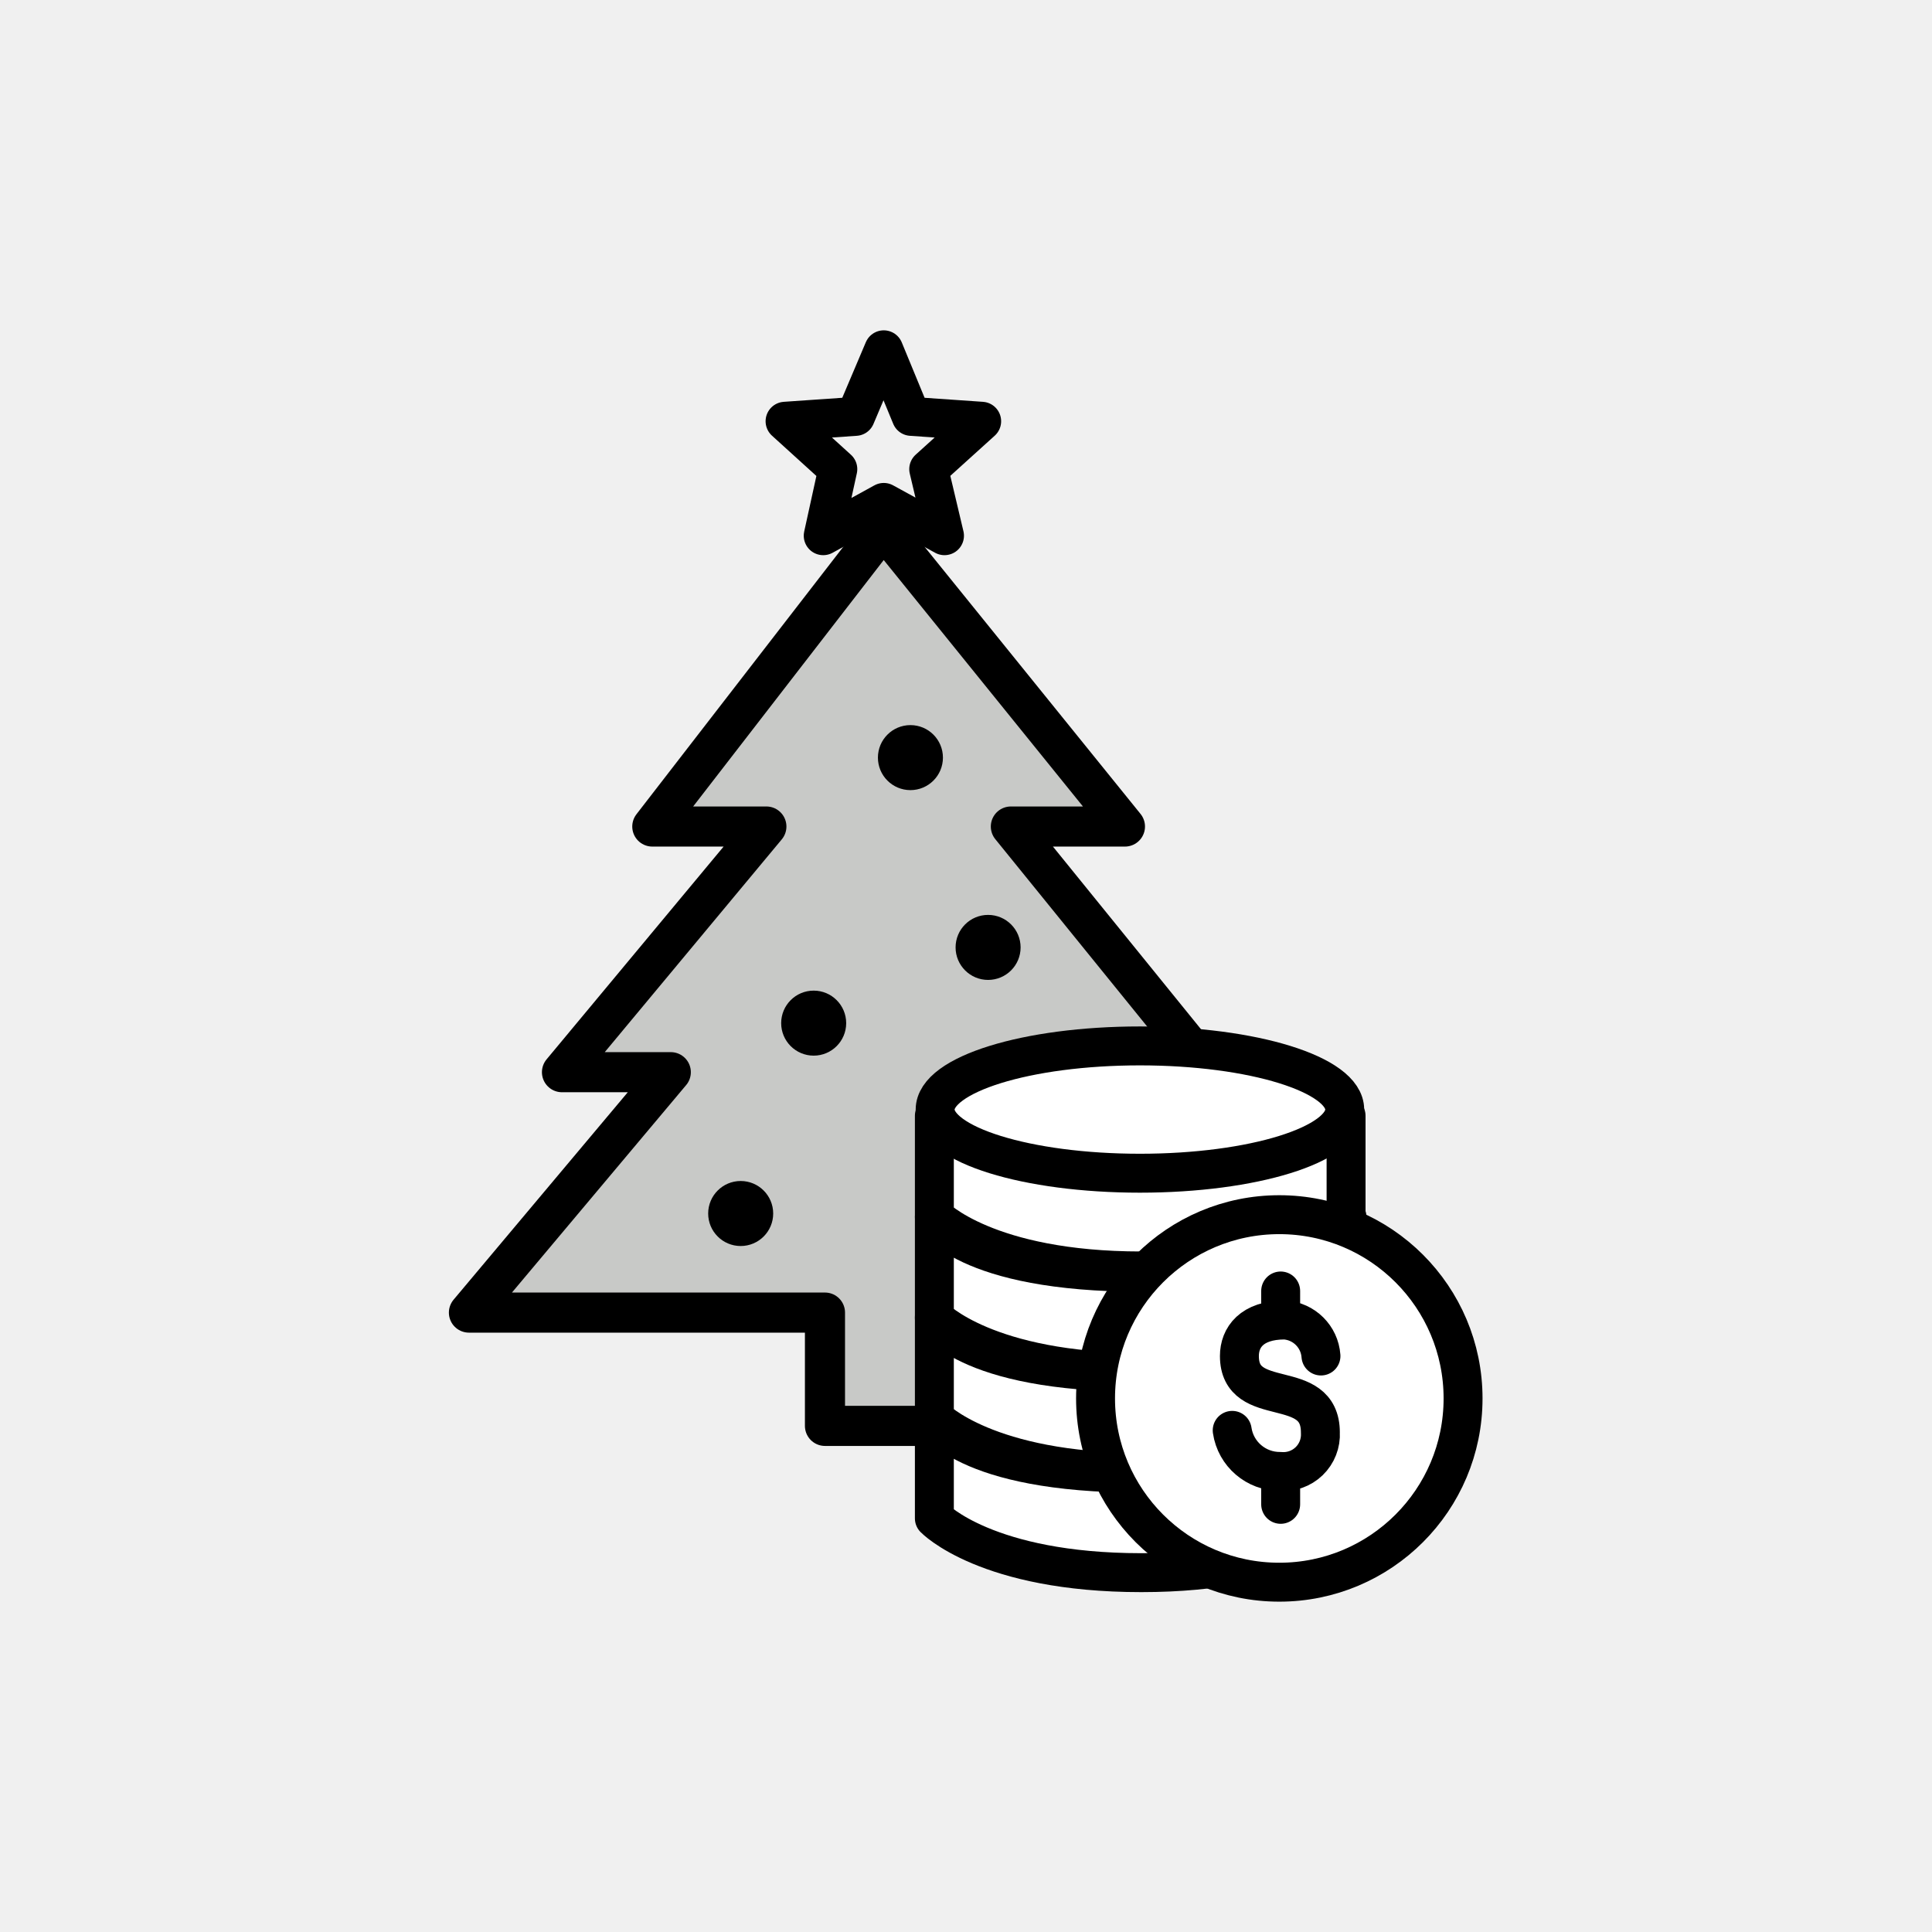
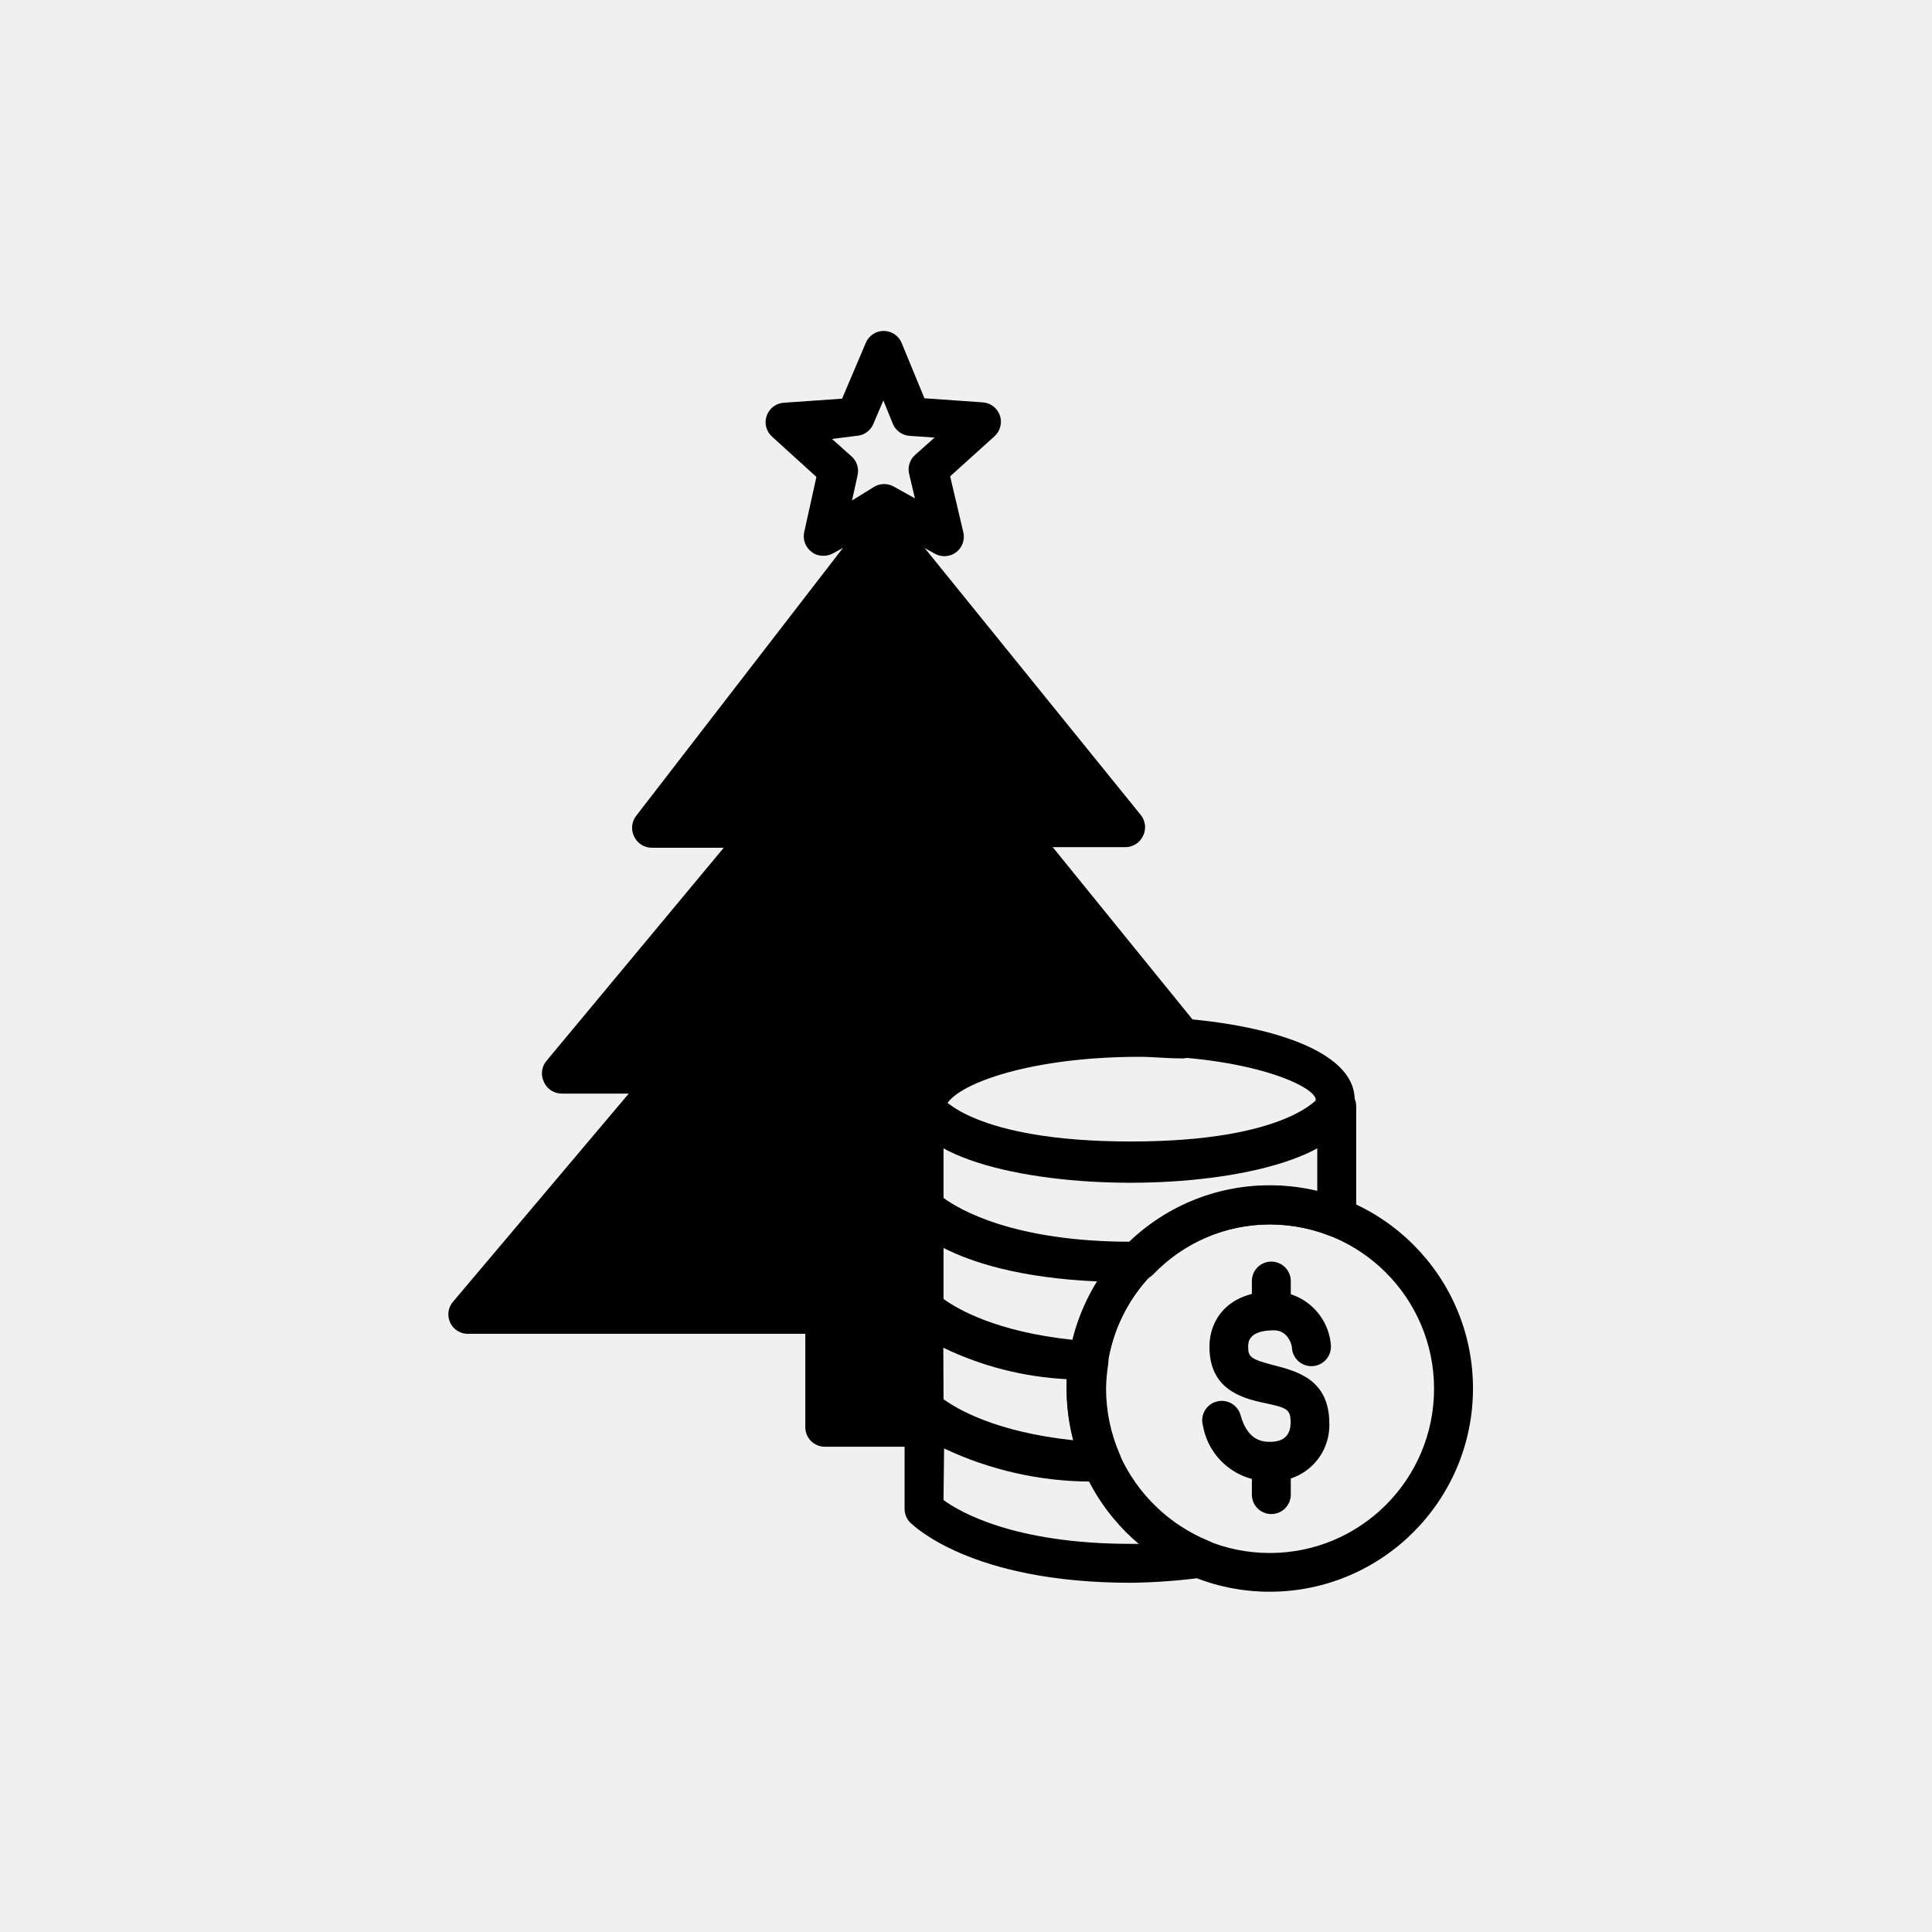
- <svg xmlns="http://www.w3.org/2000/svg" viewBox="0 0 99.25 99.25">
+ <svg xmlns="http://www.w3.org/2000/svg" class="triumph-svg-icon" viewBox="0 0 99.25 99.25">
  <defs>
-     <style>.cls-1{fill:#c8c9c7;stroke-width:2.06px;}.cls-1,.cls-2,.cls-3{stroke:#000;stroke-linecap:round;stroke-linejoin:round;}.cls-2{fill:none;}.cls-2,.cls-3{stroke-width:2px;}.cls-3{fill:#fff;}</style>
+     <style>
+       .icon-accent
+         fill: #c8c9c7;
+       }
+ 
+       .icon-dark {
+         fill: #000000;
+       }
+     </style>
  </defs>
-   <g id="Icons">
-     <polygon class="cls-1" points="45.38 27.11 33.51 42.46 39.37 42.46 28.87 55.08 34.46 55.08 24.09 67.43 42.38 67.43 42.38 73.25 48.65 73.25 48.65 67.43 66.94 67.43 56.16 55.08 62.16 55.08 51.93 42.46 57.79 42.46 45.38 27.11" />
-     <polygon class="cls-2" points="45.4 17.97 46.81 21.39 50.43 21.64 47.71 24.1 48.52 27.52 45.4 25.81 42.29 27.52 43.04 24.1 40.33 21.64 43.95 21.39 45.4 17.97" />
-     <path class="cls-3" d="M48,57.32V62.5s2.67,2.79,10.63,2.79S69.15,62.5,69.15,62.5V57.32s-1.47,2.83-10.57,2.83S48,57.32,48,57.32Z" />
-     <path class="cls-3" d="M48,62.53v5.18s2.67,2.79,10.63,2.79,10.57-2.79,10.57-2.79V62.53s-1.47,2.83-10.57,2.83S48,62.53,48,62.53Z" />
-     <path class="cls-3" d="M48,67.67v5.19s2.67,2.78,10.63,2.78,10.57-2.78,10.57-2.78V67.67S67.68,70.5,58.58,70.5,48,67.67,48,67.67Z" />
-     <path class="cls-3" d="M48,72.85V78s2.67,2.79,10.63,2.79S69.15,78,69.15,78V72.85s-1.47,2.83-10.57,2.83S48,72.85,48,72.85Z" />
-     <ellipse class="cls-3" cx="58.56" cy="57" rx="10.52" ry="3.27" />
-     <circle class="cls-3" cx="65.72" cy="71.84" r="9.44" />
-     <path class="cls-2" d="M67.86,69.66A2,2,0,0,0,66,67.81c-1.7,0-2.33.9-2.33,1.85,0,2.82,4.16,1,4.16,3.93a1.9,1.9,0,0,1-2.07,2,2.47,2.47,0,0,1-2.46-2.11" />
-     <line class="cls-2" x1="65.79" y1="66.32" x2="65.79" y2="67.75" />
-     <line class="cls-2" x1="65.79" y1="75.86" x2="65.79" y2="77.28" />
-     <circle cx="46.77" cy="38.92" r="1.67" />
-     <circle cx="41.8" cy="52.56" r="1.67" />
-     <circle cx="38.05" cy="62.34" r="1.67" />
-     <circle cx="50.76" cy="48.67" r="1.67" />
+   <g>
+     <g>
+       <path class="icon-accent" d="M47.45,73.29v-.4h0V62.55h0V57.36a.55.55,0,0,1,.09-.28v0c0-2.45,5.67-3.77,11-3.77.72,0,1.44,0,2.16.07L51.93,42.5h5.86L45.38,27.15,33.51,42.5h5.86L28.87,55.12h5.59L24.09,67.47H42.38v5.82Z" />
+       <path class="icon-dark" d="M47.45,74.32H42.37a1,1,0,0,1-1-1v-4.8H24.09a1,1,0,0,1-.79-1.68l9-10.66H28.87a1,1,0,0,1-.93-.6,1,1,0,0,1,.14-1.09l9.1-10.94H33.51a1,1,0,0,1-.93-.57,1,1,0,0,1,.11-1.08L44.56,26.52a1,1,0,0,1,1.62,0L58.59,41.85a1,1,0,0,1,.13,1.09,1,1,0,0,1-.93.58H54.08l7.44,9.17a1,1,0,0,1,.11,1.12,1,1,0,0,1-1,.56c-.71,0-1.42-.08-2.09-.08-6,0-9.9,1.59-10,2.71v.08a1,1,0,0,1-.09.42V73.29A1,1,0,0,1,47.45,74.32ZM43.4,72.26h3V62.55h0V57.36a1.81,1.81,0,0,1,.08-.51c.24-3.62,7.58-4.6,12-4.61l-7.37-9.1A1,1,0,0,1,51,42.06a1,1,0,0,1,.93-.59h3.71L45.4,28.8,35.6,41.47h3.77a1,1,0,0,1,.79,1.68l-9.1,10.94h3.4a1,1,0,0,1,.79,1.69L26.3,66.44H42.37a1,1,0,0,1,1,1Z" />
+     </g>
+     <path class="icon-dark" d="M42.29,28.55a.94.94,0,0,1-.6-.2,1,1,0,0,1-.38-1l.63-2.85-2.28-2.07a1,1,0,0,1,.6-1.74l3-.21,1.21-2.85A1,1,0,0,1,45.4,17h0a1,1,0,0,1,.92.62l1.17,2.84,3,.21a1,1,0,0,1,.6,1.74l-2.28,2.06.67,2.84A1,1,0,0,1,48,28.43L45.4,27l-2.63,1.44A1,1,0,0,1,42.29,28.55Zm.45-6,1,.89a1,1,0,0,1,.31,1l-.28,1.27L44.92,25a1,1,0,0,1,1,0L47,25.6l-.29-1.23a1,1,0,0,1,.3-1l1-.89-1.28-.09a1,1,0,0,1-.86-.61l-.49-1.21-.52,1.22a1,1,0,0,1-.86.6Z" />
+     <circle class="icon-dark" cx="46.77" cy="38.96" r="1.67" />
+     <circle class="icon-dark" cx="41.8" cy="52.6" r="1.67" />
+     <circle class="icon-dark" cx="38.05" cy="62.38" r="1.67" />
+     <circle class="icon-dark" cx="50.76" cy="48.71" r="1.67" />
+     <g>
+       <path class="icon-dark" d="M58.07,60.76c-5.54,0-11.52-1.33-11.52-4.27s6-4.27,11.52-4.27,11.52,1.34,11.52,4.27S63.62,60.76,58.07,60.76Zm0-6.54c-6.18,0-9.52,1.61-9.52,2.27s3.34,2.27,9.52,2.27,9.52-1.61,9.52-2.27S64.26,54.22,58.07,54.22Z" />
+       <path class="icon-dark" d="M65.24,81.77A10.44,10.44,0,1,1,75.67,71.34,10.45,10.45,0,0,1,65.24,81.77Zm0-18.87a8.44,8.44,0,1,0,8.43,8.44A8.45,8.45,0,0,0,65.24,62.9Z" />
+       <g>
+         <path class="icon-dark" d="M65.23,76.09a3.45,3.45,0,0,1-3.43-2.84A1,1,0,0,1,62.5,72a1,1,0,0,1,1.23.7c.34,1.21,1,1.37,1.5,1.37.72,0,1.07-.33,1.07-1s-.17-.75-1.36-1-2.81-.72-2.81-2.89c0-1.31.88-2.84,3.33-2.84a3,3,0,0,1,2.91,2.77,1,1,0,1,1-2,.14c0-.18-.22-.91-.92-.91-1.33,0-1.33.63-1.33.84,0,.52.11.64,1.3.95s2.87.72,2.87,3A2.88,2.88,0,0,1,65.23,76.09Z" />
+         <path class="icon-dark" d="M65.31,68.24a1,1,0,0,1-1-1V65.81a1,1,0,0,1,2,0v1.43A1,1,0,0,1,65.31,68.24Z" />
+         <path class="icon-dark" d="M65.31,77.78a1,1,0,0,1-1-1V75.35a1,1,0,0,1,2,0v1.43A1,1,0,0,1,65.31,77.78Z" />
+       </g>
+       <path class="icon-dark" d="M58.09,65.78c-8.29,0-11.22-3-11.34-3.09a1,1,0,0,1-.28-.69V56.81a1,1,0,0,1,1.88-.47h0s1.63,2.3,9.74,2.3,9.7-2.31,9.71-2.33a1,1,0,0,1,1.14-.44,1,1,0,0,1,.73.94V62a1,1,0,0,1-.28.69,4.86,4.86,0,0,1-.6.5,1,1,0,0,1-.9.14,8.64,8.64,0,0,0-2.65-.43,8.33,8.33,0,0,0-6,2.57,1,1,0,0,1-.71.3Zm.38-1h0Zm-10-3.24c.83.61,3.62,2.24,9.58,2.25a10.33,10.33,0,0,1,7.19-2.88,10.49,10.49,0,0,1,2.43.29V58.9c-1.6.86-4.49,1.74-9.58,1.74s-8-.89-9.62-1.75Z" />
+       <g>
+         <path class="icon-dark" d="M68.67,63.55a.94.94,0,0,1-.37-.07l-.3-.11a1,1,0,0,1-.65-.72,1,1,0,0,1,.28-.94,1.13,1.13,0,0,0,.18-.2,1,1,0,0,1,1.13-.43,1,1,0,0,1,.73.94v.53a1,1,0,0,1-1,1Z" />
+         <path class="icon-dark" d="M55.92,70.91h-.07c-6.57-.47-9-2.91-9.1-3a1,1,0,0,1-.28-.7V62a1,1,0,0,1,1.88-.48h0s1.63,2.31,9.74,2.31h.31a1,1,0,0,1,.73,1.68,8.4,8.4,0,0,0-2.22,4.53A1,1,0,0,1,55.92,70.91Zm-7.45-4.18c.69.5,2.69,1.69,6.65,2.1a10.25,10.25,0,0,1,1.27-3c-4.07-.18-6.5-1-7.92-1.72Z" />
+       </g>
+       <path class="icon-dark" d="M56.59,76.1h-.05c-7.11-.34-9.68-2.95-9.79-3.06a1,1,0,0,1-.28-.69V67.16a1,1,0,0,1,1.88-.48h0S49.7,68.57,56,68.93a1,1,0,0,1,.72.37,1,1,0,0,1,.21.78,8.71,8.71,0,0,0-.11,1.26,8.47,8.47,0,0,0,.7,3.36,1,1,0,0,1-.09,1A1,1,0,0,1,56.59,76.1Zm-8.12-4.22c.69.5,2.69,1.69,6.68,2.11a10.31,10.31,0,0,1-.35-2.65c0-.16,0-.32,0-.49a16.52,16.52,0,0,1-6.35-1.62Z" />
+       <path class="icon-dark" d="M58.09,81.31c-8.29,0-11.22-3-11.34-3.1a1,1,0,0,1-.28-.69V72.34a1,1,0,0,1,1.88-.48h0s1.44,2,8.3,2.28a1,1,0,0,1,.87.6,8.59,8.59,0,0,0,4.57,4.42,1,1,0,0,1,.62,1,1,1,0,0,1-.86.87A30.37,30.37,0,0,1,58.09,81.31Zm-9.62-4.25c.83.61,3.64,2.25,9.62,2.25h.43A10.55,10.55,0,0,1,56,76.11a17.77,17.77,0,0,1-7.5-1.7Z" />
+     </g>
  </g>
</svg>
